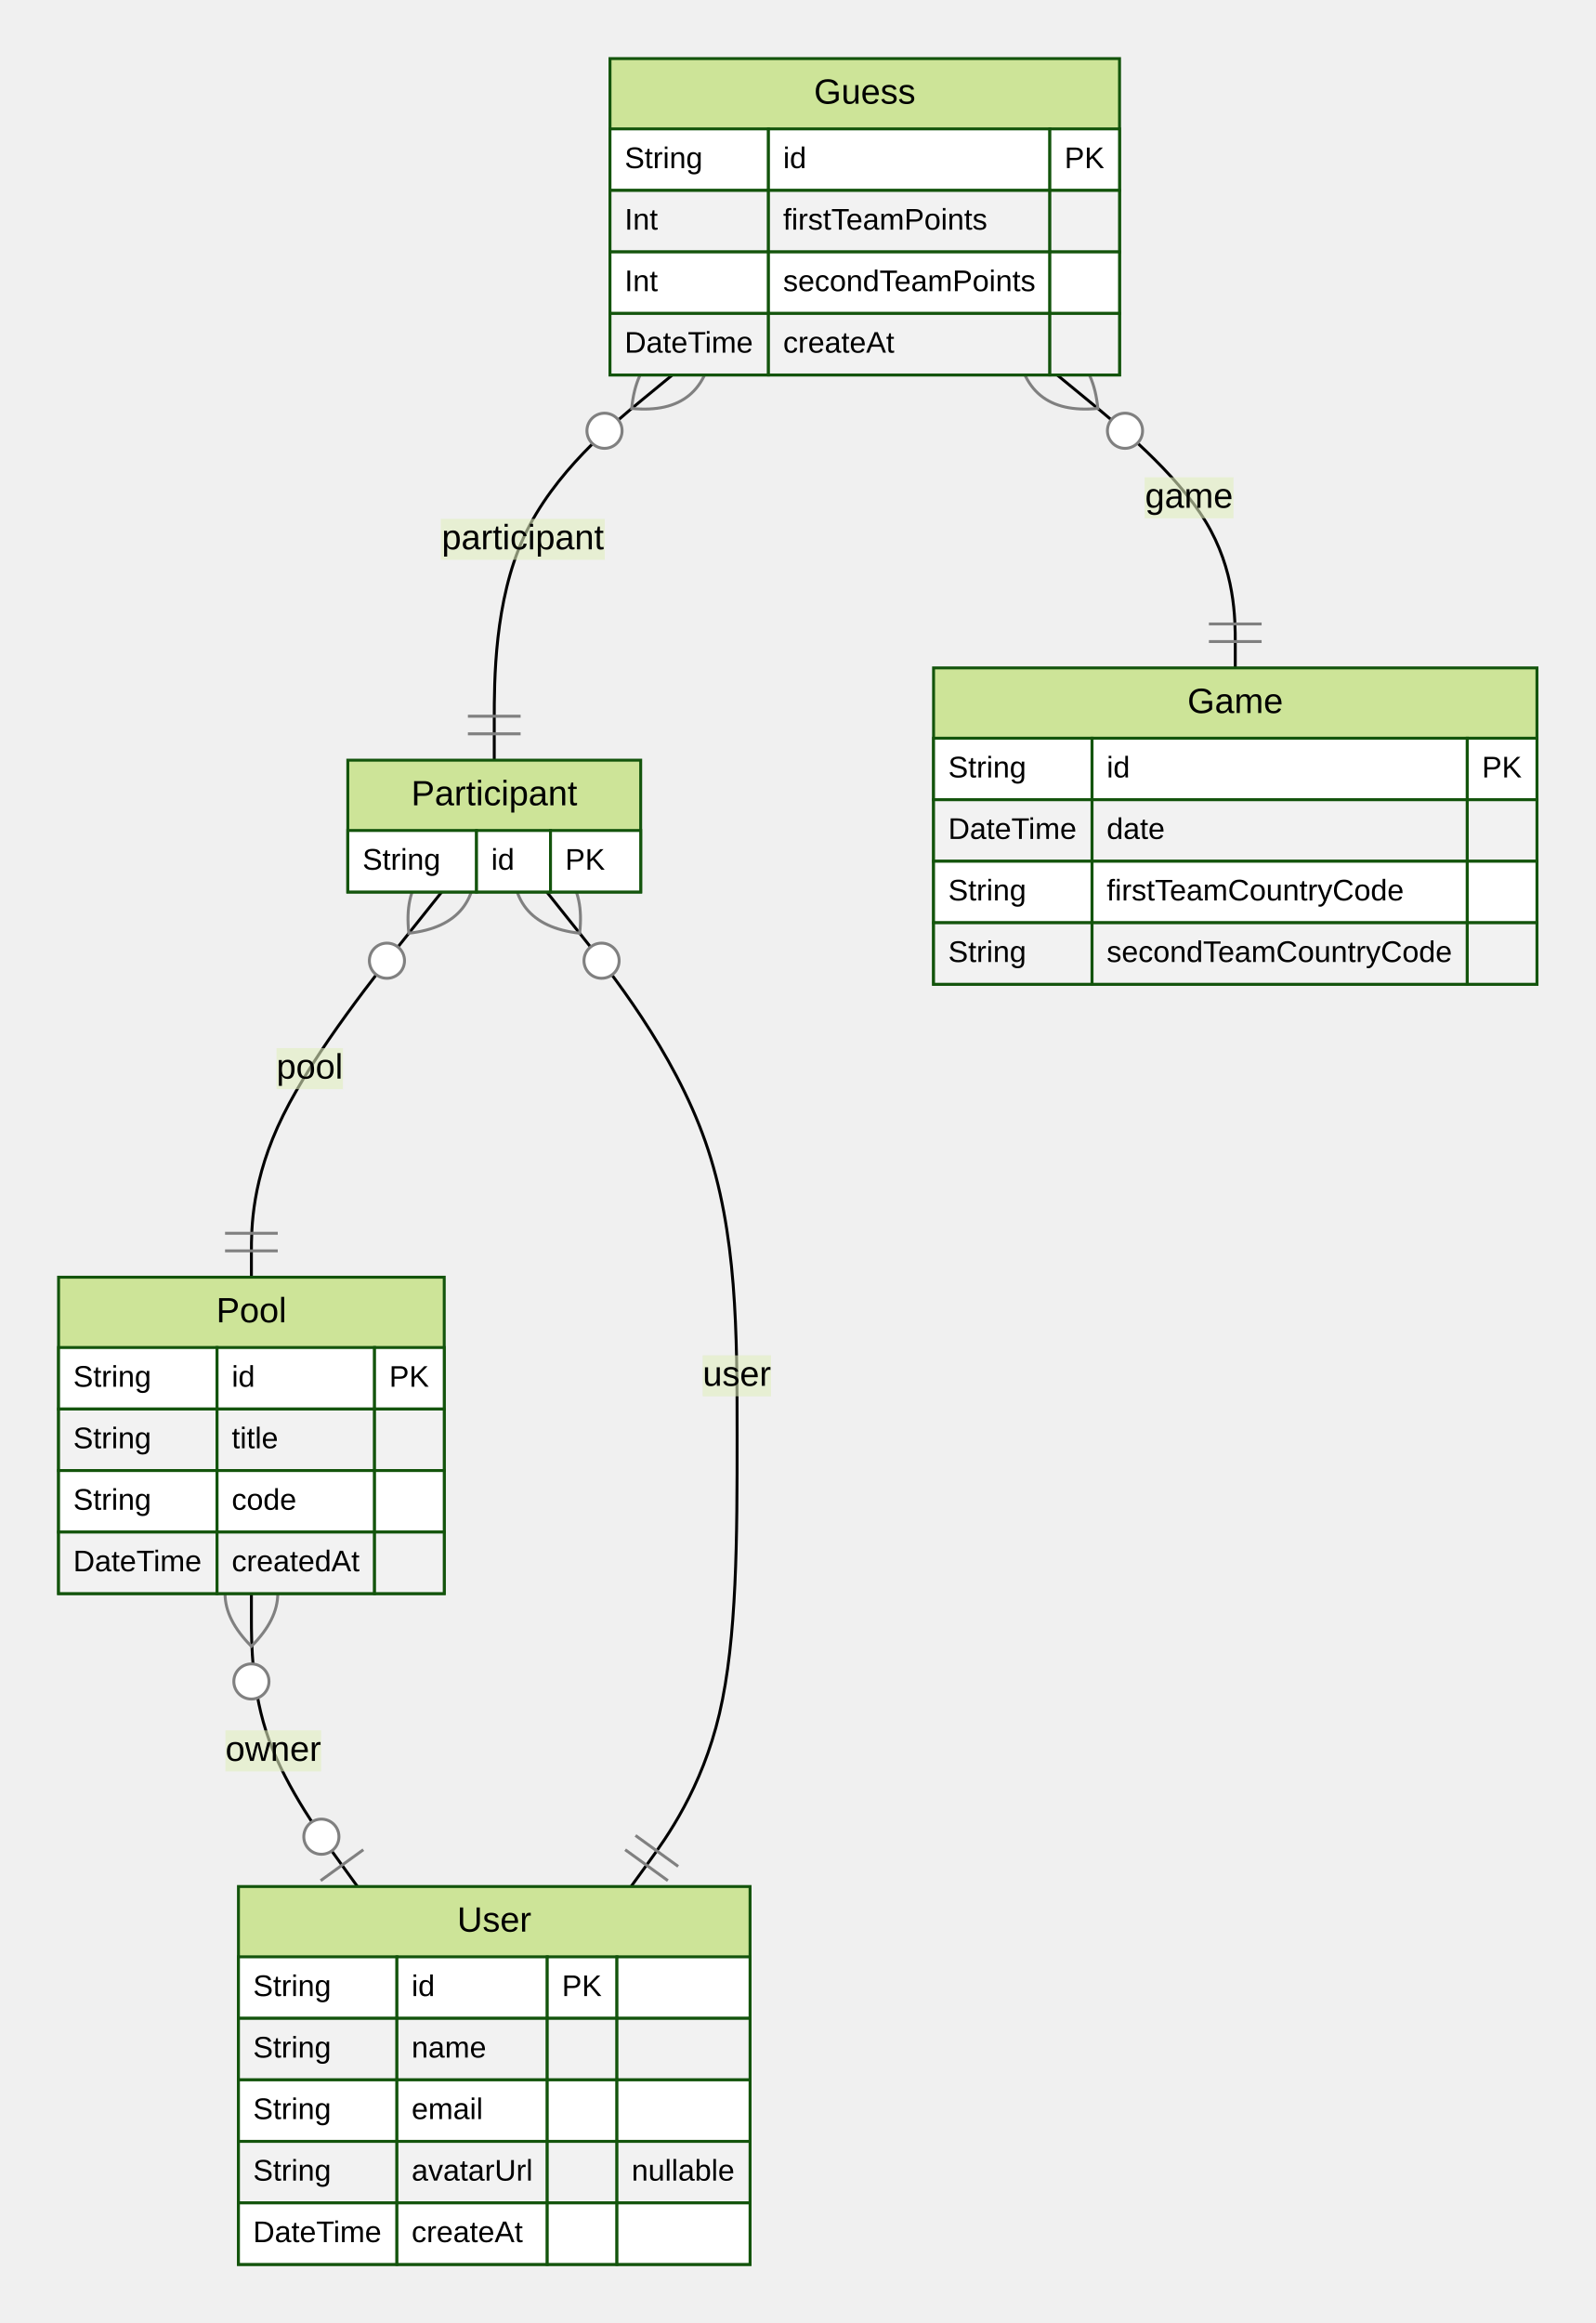
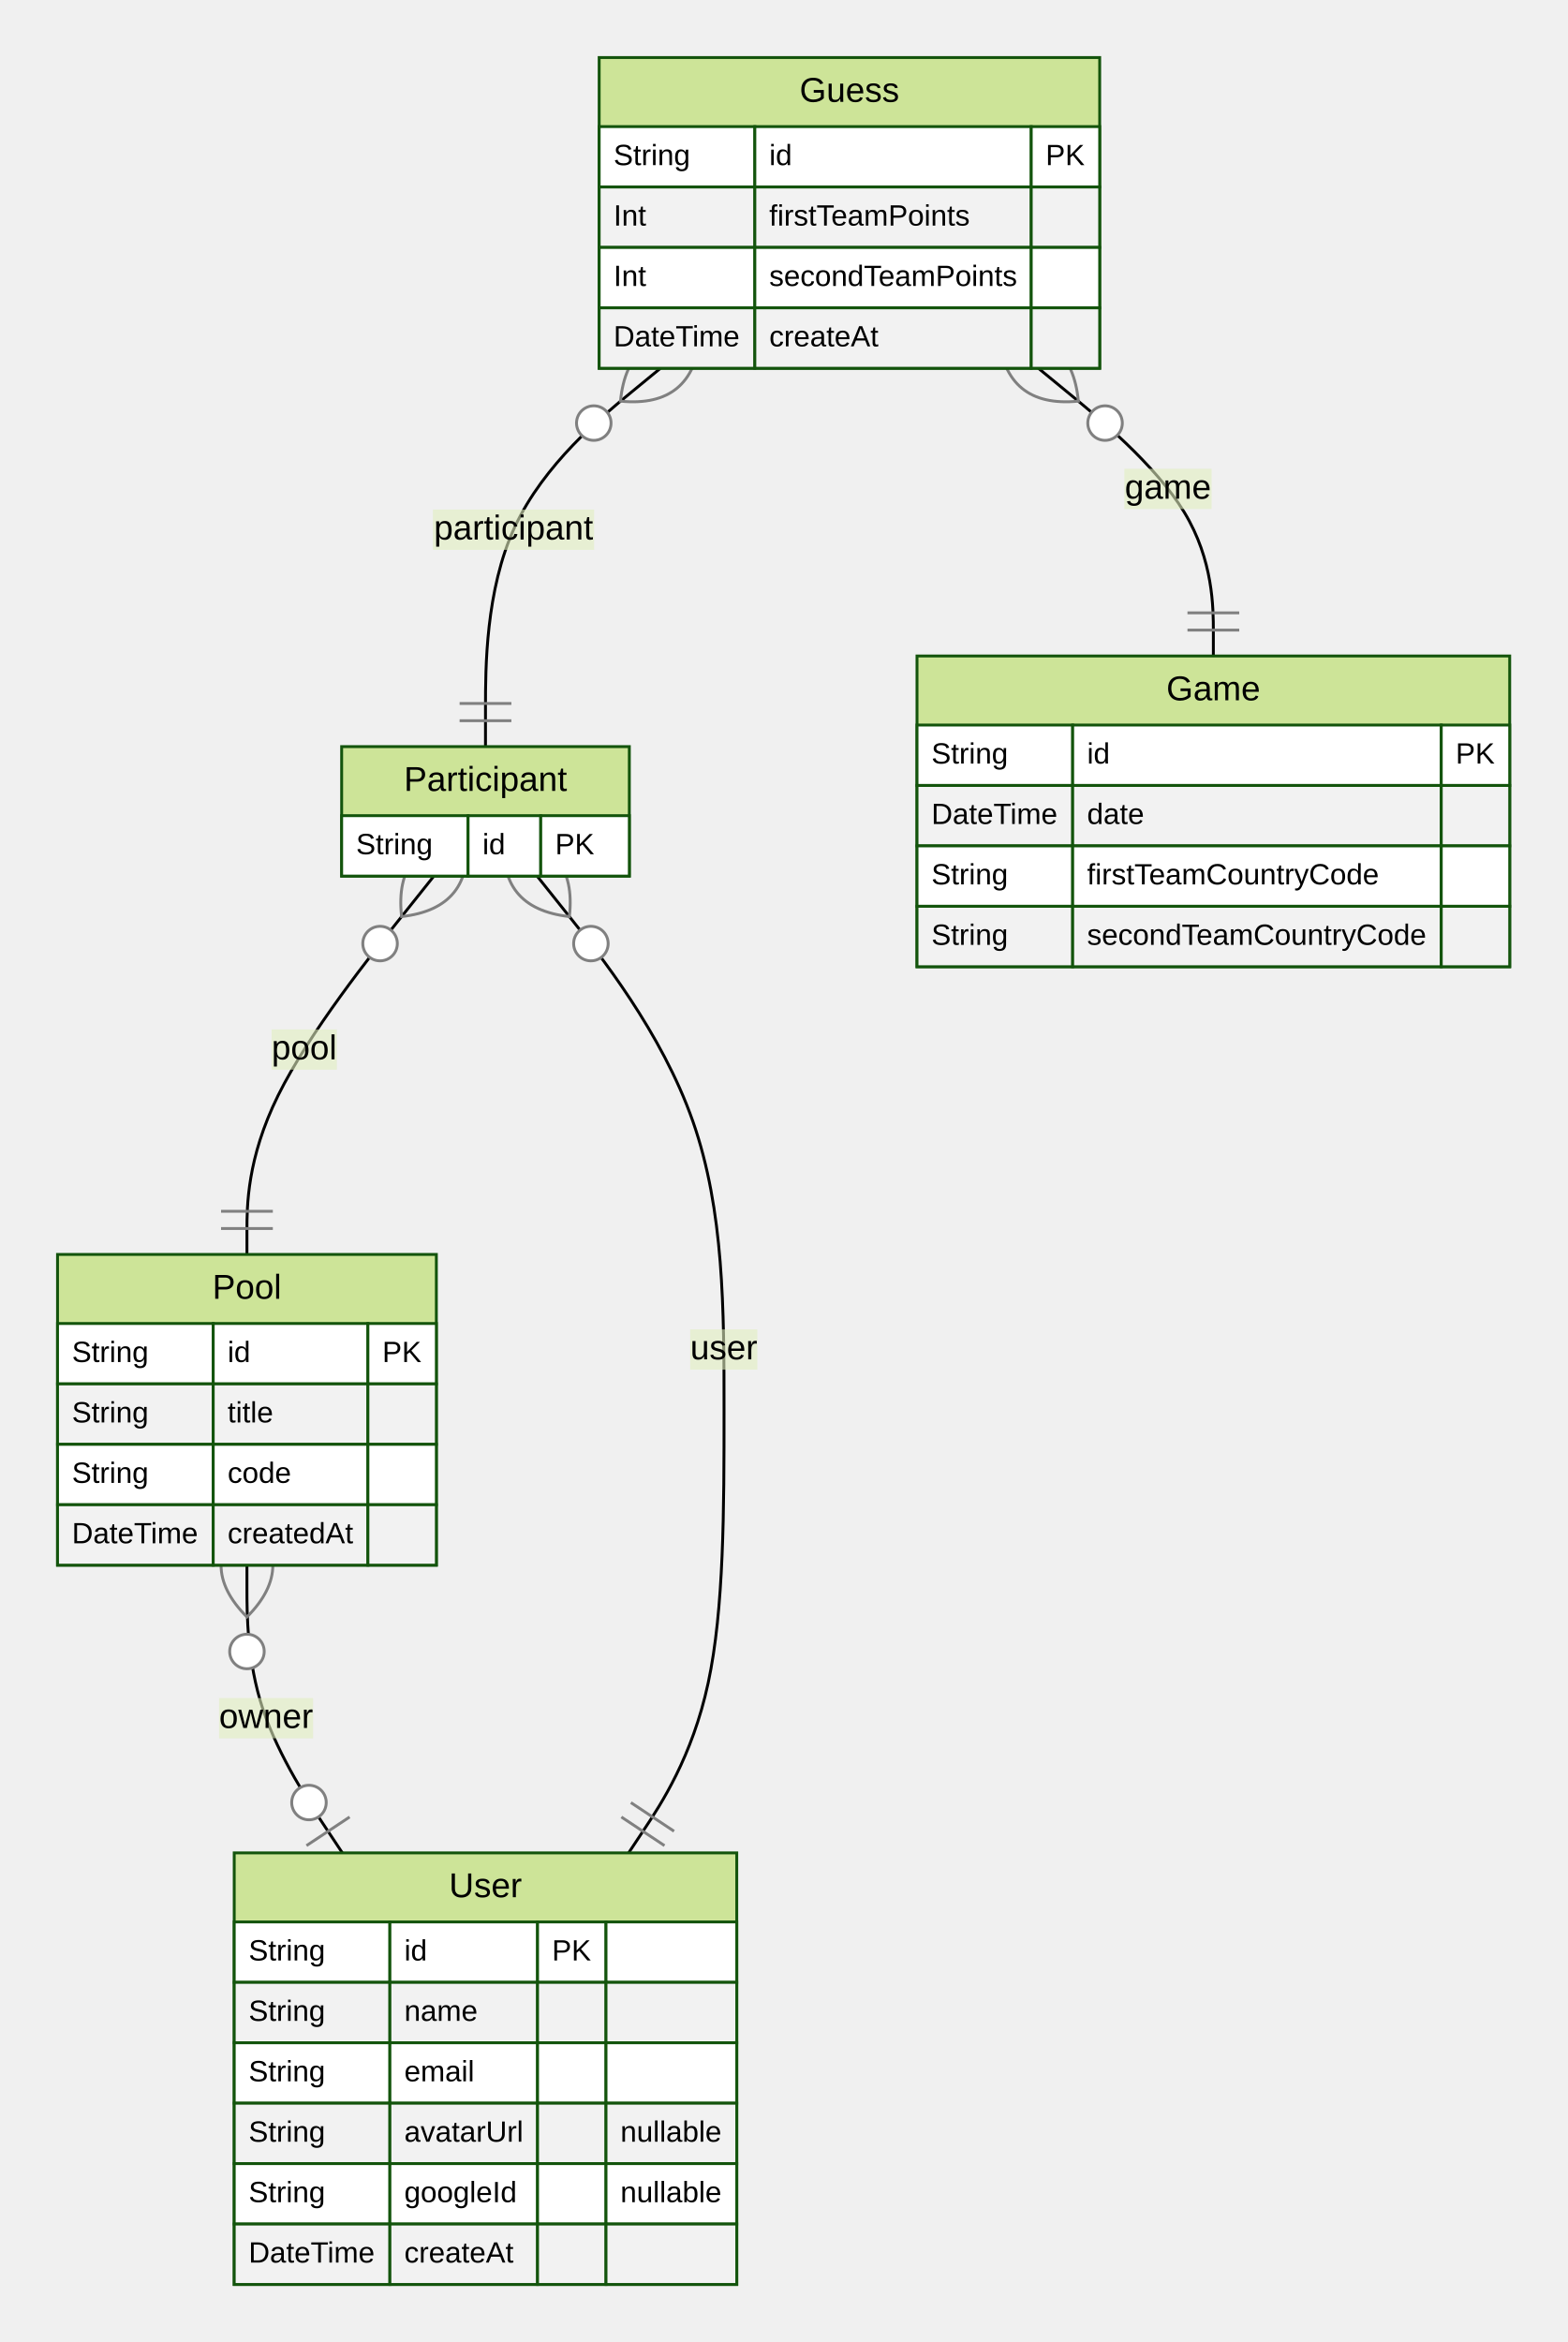
- <svg xmlns="http://www.w3.org/2000/svg" aria-labelledby="chart-title-mermaid-0 chart-desc-mermaid-0" role="img" viewBox="0 0 544.791 793" style="max-width: 544.791px; background-color: white;" width="100%" id="mermaid-0">
+ <svg xmlns="http://www.w3.org/2000/svg" aria-labelledby="chart-title-mermaid-0 chart-desc-mermaid-0" role="img" viewBox="0 0 544.791 814" style="max-width: 544.791px; background-color: white;" width="100%" id="mermaid-0">
  <style>#mermaid-0 {font-family:"trebuchet ms",verdana,arial,sans-serif;font-size:16px;fill:#000000;}#mermaid-0 .error-icon{fill:#552222;}#mermaid-0 .error-text{fill:#552222;stroke:#552222;}#mermaid-0 .edge-thickness-normal{stroke-width:2px;}#mermaid-0 .edge-thickness-thick{stroke-width:3.5px;}#mermaid-0 .edge-pattern-solid{stroke-dasharray:0;}#mermaid-0 .edge-pattern-dashed{stroke-dasharray:3;}#mermaid-0 .edge-pattern-dotted{stroke-dasharray:2;}#mermaid-0 .marker{fill:#000000;stroke:#000000;}#mermaid-0 .marker.cross{stroke:#000000;}#mermaid-0 svg{font-family:"trebuchet ms",verdana,arial,sans-serif;font-size:16px;}#mermaid-0 .entityBox{fill:#cde498;stroke:#13540c;}#mermaid-0 .attributeBoxOdd{fill:#ffffff;stroke:#13540c;}#mermaid-0 .attributeBoxEven{fill:#f2f2f2;stroke:#13540c;}#mermaid-0 .relationshipLabelBox{fill:hsl(78.158, 58.462%, 84.51%);opacity:0.7;background-color:hsl(78.158, 58.462%, 84.51%);}#mermaid-0 .relationshipLabelBox rect{opacity:0.5;}#mermaid-0 .relationshipLine{stroke:#000000;}#mermaid-0 :root{--mermaid-font-family:"trebuchet ms",verdana,arial,sans-serif;}</style>
  <g />
  <defs>
    <marker orient="auto" markerHeight="18" markerWidth="18" refY="9" refX="0" id="ONLY_ONE_START">
      <path d="M9,0 L9,18 M15,0 L15,18" fill="none" stroke="gray" />
    </marker>
  </defs>
  <defs>
    <marker orient="auto" markerHeight="18" markerWidth="18" refY="9" refX="18" id="ONLY_ONE_END">
      <path d="M3,0 L3,18 M9,0 L9,18" fill="none" stroke="gray" />
    </marker>
  </defs>
  <defs>
    <marker orient="auto" markerHeight="18" markerWidth="30" refY="9" refX="0" id="ZERO_OR_ONE_START">
      <circle r="6" cy="9" cx="21" fill="white" stroke="gray" />
      <path d="M9,0 L9,18" fill="none" stroke="gray" />
    </marker>
  </defs>
  <defs>
    <marker orient="auto" markerHeight="18" markerWidth="30" refY="9" refX="30" id="ZERO_OR_ONE_END">
      <circle r="6" cy="9" cx="9" fill="white" stroke="gray" />
      <path d="M21,0 L21,18" fill="none" stroke="gray" />
    </marker>
  </defs>
  <defs>
    <marker orient="auto" markerHeight="36" markerWidth="45" refY="18" refX="18" id="ONE_OR_MORE_START">
      <path d="M0,18 Q 18,0 36,18 Q 18,36 0,18 M42,9 L42,27" fill="none" stroke="gray" />
    </marker>
  </defs>
  <defs>
    <marker orient="auto" markerHeight="36" markerWidth="45" refY="18" refX="27" id="ONE_OR_MORE_END">
      <path d="M3,9 L3,27 M9,18 Q27,0 45,18 Q27,36 9,18" fill="none" stroke="gray" />
    </marker>
  </defs>
  <defs>
    <marker orient="auto" markerHeight="36" markerWidth="57" refY="18" refX="18" id="ZERO_OR_MORE_START">
      <circle r="6" cy="18" cx="48" fill="white" stroke="gray" />
      <path d="M0,18 Q18,0 36,18 Q18,36 0,18" fill="none" stroke="gray" />
    </marker>
  </defs>
  <defs>
    <marker orient="auto" markerHeight="36" markerWidth="57" refY="18" refX="39" id="ZERO_OR_MORE_END">
      <circle r="6" cy="18" cx="9" fill="white" stroke="gray" />
      <path d="M21,18 Q39,0 57,18 Q39,36 21,18" fill="none" stroke="gray" />
    </marker>
  </defs>
-   <path marker-start="url(#ZERO_OR_MORE_START)" marker-end="url(#ZERO_OR_ONE_END)" fill="none" stroke="gray" d="M85.841,544L85.841,552.333C85.841,560.667,85.841,577.333,91.876,594C97.911,610.667,109.981,627.333,116.016,635.667L122.051,644" class="er relationshipLine" />
-   <path marker-start="url(#ZERO_OR_MORE_START)" marker-end="url(#ONLY_ONE_END)" fill="none" stroke="gray" d="M186.702,304.5L197.532,318.083C208.362,331.667,230.023,358.833,240.853,389.75C251.683,420.667,251.683,455.333,251.683,490C251.683,524.667,251.683,559.333,245.648,585C239.613,610.667,227.543,627.333,221.508,635.667L215.473,644" class="er relationshipLine" />
+   <path marker-start="url(#ZERO_OR_MORE_START)" marker-end="url(#ZERO_OR_ONE_END)" fill="none" stroke="gray" d="M85.841,544L85.841,552.333C85.841,560.667,85.841,577.333,91.37,594C96.898,610.667,107.954,627.333,113.482,635.667L119.01,644" class="er relationshipLine" />
+   <path marker-start="url(#ZERO_OR_MORE_START)" marker-end="url(#ONLY_ONE_END)" fill="none" stroke="gray" d="M186.702,304.5L197.532,318.083C208.362,331.667,230.023,358.833,240.853,389.75C251.683,420.667,251.683,455.333,251.683,490C251.683,524.667,251.683,559.333,246.155,585C240.627,610.667,229.571,627.333,224.043,635.667L218.515,644" class="er relationshipLine" />
  <path marker-start="url(#ZERO_OR_MORE_START)" marker-end="url(#ONLY_ONE_END)" fill="none" stroke="gray" d="M150.823,304.5L139.992,318.083C129.162,331.667,107.502,358.833,96.672,380.75C85.841,402.667,85.841,419.333,85.841,427.667L85.841,436" class="er relationshipLine" />
  <path marker-start="url(#ZERO_OR_MORE_START)" marker-end="url(#ONLY_ONE_END)" fill="none" stroke="gray" d="M229.583,128L219.446,136.333C209.309,144.667,189.036,161.333,178.899,183.25C168.762,205.167,168.762,232.333,168.762,245.917L168.762,259.5" class="er relationshipLine" />
  <path marker-start="url(#ZERO_OR_MORE_START)" marker-end="url(#ONLY_ONE_END)" fill="none" stroke="gray" d="M360.956,128L371.093,136.333C381.23,144.667,401.503,161.333,411.64,178C421.777,194.667,421.777,211.333,421.777,219.667L421.777,228" class="er relationshipLine" />
  <g transform="translate(20,436 )" id="Pool">
    <rect height="108" width="131.683" y="0" x="0" stroke="gray" fill-opacity="100%" fill="honeydew" class="er entityBox" />
    <text transform="translate(65.84149,12)" style="font-family: &quot;trebuchet ms&quot;, verdana, arial, sans-serif;; font-size: 12px" text-anchor="middle" dominant-baseline="middle" y="0" x="0" id="entity-Pool" class="er entityLabel">Pool</text>
    <rect height="21" width="54.113" y="24" x="0" stroke="gray" fill-opacity="100%" fill="honeydew" class="er attributeBoxOdd" />
    <text transform="translate(5,34.5)" style="font-family: &quot;trebuchet ms&quot;, verdana, arial, sans-serif;; font-size: 10.2px" text-anchor="left" dominant-baseline="middle" y="0" x="0" id="entity-Pool-attr-1-type" class="er entityLabel">String</text>
    <rect height="21" width="53.775" y="24" x="54.113" stroke="gray" fill-opacity="100%" fill="honeydew" class="er attributeBoxOdd" />
    <text transform="translate(59.11313,34.5)" style="font-family: &quot;trebuchet ms&quot;, verdana, arial, sans-serif;; font-size: 10.2px" text-anchor="left" dominant-baseline="middle" y="0" x="0" id="entity-Pool-attr-1-name" class="er entityLabel">id</text>
    <rect height="21" width="23.795" y="24" x="107.888" stroke="gray" fill-opacity="100%" fill="honeydew" class="er attributeBoxOdd" />
    <text transform="translate(112.888,34.5)" style="font-family: &quot;trebuchet ms&quot;, verdana, arial, sans-serif;; font-size: 10.2px" text-anchor="left" dominant-baseline="middle" y="0" x="0" id="entity-Pool-attr-1-key" class="er entityLabel">PK</text>
    <rect height="21" width="54.113" y="45" x="0" stroke="gray" fill-opacity="100%" fill="honeydew" class="er attributeBoxEven" />
    <text transform="translate(5,55.5)" style="font-family: &quot;trebuchet ms&quot;, verdana, arial, sans-serif;; font-size: 10.2px" text-anchor="left" dominant-baseline="middle" y="0" x="0" id="entity-Pool-attr-2-type" class="er entityLabel">String</text>
    <rect height="21" width="53.775" y="45" x="54.113" stroke="gray" fill-opacity="100%" fill="honeydew" class="er attributeBoxEven" />
    <text transform="translate(59.11313,55.5)" style="font-family: &quot;trebuchet ms&quot;, verdana, arial, sans-serif;; font-size: 10.2px" text-anchor="left" dominant-baseline="middle" y="0" x="0" id="entity-Pool-attr-2-name" class="er entityLabel">title</text>
    <rect height="21" width="23.795" y="45" x="107.888" stroke="gray" fill-opacity="100%" fill="honeydew" class="er attributeBoxEven" />
    <text transform="translate(112.888,55.5)" style="font-family: &quot;trebuchet ms&quot;, verdana, arial, sans-serif;; font-size: 10.2px" text-anchor="left" dominant-baseline="middle" y="0" x="0" id="entity-Pool-attr-2-key" class="er entityLabel" />
    <rect height="21" width="54.113" y="66" x="0" stroke="gray" fill-opacity="100%" fill="honeydew" class="er attributeBoxOdd" />
    <text transform="translate(5,76.5)" style="font-family: &quot;trebuchet ms&quot;, verdana, arial, sans-serif;; font-size: 10.2px" text-anchor="left" dominant-baseline="middle" y="0" x="0" id="entity-Pool-attr-3-type" class="er entityLabel">String</text>
    <rect height="21" width="53.775" y="66" x="54.113" stroke="gray" fill-opacity="100%" fill="honeydew" class="er attributeBoxOdd" />
    <text transform="translate(59.11313,76.5)" style="font-family: &quot;trebuchet ms&quot;, verdana, arial, sans-serif;; font-size: 10.2px" text-anchor="left" dominant-baseline="middle" y="0" x="0" id="entity-Pool-attr-3-name" class="er entityLabel">code</text>
    <rect height="21" width="23.795" y="66" x="107.888" stroke="gray" fill-opacity="100%" fill="honeydew" class="er attributeBoxOdd" />
    <text transform="translate(112.888,76.5)" style="font-family: &quot;trebuchet ms&quot;, verdana, arial, sans-serif;; font-size: 10.2px" text-anchor="left" dominant-baseline="middle" y="0" x="0" id="entity-Pool-attr-3-key" class="er entityLabel" />
    <rect height="21" width="54.113" y="87" x="0" stroke="gray" fill-opacity="100%" fill="honeydew" class="er attributeBoxEven" />
    <text transform="translate(5,97.5)" style="font-family: &quot;trebuchet ms&quot;, verdana, arial, sans-serif;; font-size: 10.2px" text-anchor="left" dominant-baseline="middle" y="0" x="0" id="entity-Pool-attr-4-type" class="er entityLabel">DateTime</text>
    <rect height="21" width="53.775" y="87" x="54.113" stroke="gray" fill-opacity="100%" fill="honeydew" class="er attributeBoxEven" />
    <text transform="translate(59.11313,97.5)" style="font-family: &quot;trebuchet ms&quot;, verdana, arial, sans-serif;; font-size: 10.2px" text-anchor="left" dominant-baseline="middle" y="0" x="0" id="entity-Pool-attr-4-name" class="er entityLabel">createdAt</text>
    <rect height="21" width="23.795" y="87" x="107.888" stroke="gray" fill-opacity="100%" fill="honeydew" class="er attributeBoxEven" />
    <text transform="translate(112.888,97.5)" style="font-family: &quot;trebuchet ms&quot;, verdana, arial, sans-serif;; font-size: 10.2px" text-anchor="left" dominant-baseline="middle" y="0" x="0" id="entity-Pool-attr-4-key" class="er entityLabel" />
  </g>
  <g transform="translate(118.7622,259.5 )" id="Participant">
    <rect height="45" width="100" y="0" x="0" stroke="gray" fill-opacity="100%" fill="honeydew" class="er entityBox" />
    <text transform="translate(50,12)" style="font-family: &quot;trebuchet ms&quot;, verdana, arial, sans-serif;; font-size: 12px" text-anchor="middle" dominant-baseline="middle" y="0" x="0" id="entity-Participant" class="er entityLabel">Participant</text>
    <rect height="21" width="43.945" y="24" x="0" stroke="gray" fill-opacity="100%" fill="honeydew" class="er attributeBoxOdd" />
    <text transform="translate(5,34.5)" style="font-family: &quot;trebuchet ms&quot;, verdana, arial, sans-serif;; font-size: 10.2px" text-anchor="left" dominant-baseline="middle" y="0" x="0" id="entity-Participant-attr-1-type" class="er entityLabel">String</text>
    <rect height="21" width="25.262" y="24" x="43.945" stroke="gray" fill-opacity="100%" fill="honeydew" class="er attributeBoxOdd" />
    <text transform="translate(48.94526,34.5)" style="font-family: &quot;trebuchet ms&quot;, verdana, arial, sans-serif;; font-size: 10.2px" text-anchor="left" dominant-baseline="middle" y="0" x="0" id="entity-Participant-attr-1-name" class="er entityLabel">id</text>
    <rect height="21" width="30.793" y="24" x="69.207" stroke="gray" fill-opacity="100%" fill="honeydew" class="er attributeBoxOdd" />
    <text transform="translate(74.20681,34.5)" style="font-family: &quot;trebuchet ms&quot;, verdana, arial, sans-serif;; font-size: 10.2px" text-anchor="left" dominant-baseline="middle" y="0" x="0" id="entity-Participant-attr-1-key" class="er entityLabel">PK</text>
  </g>
  <g transform="translate(81.41751,644 )" id="User">
-     <rect height="129" width="174.689" y="0" x="0" stroke="gray" fill-opacity="100%" fill="honeydew" class="er entityBox" />
+     <rect height="150" width="174.689" y="0" x="0" stroke="gray" fill-opacity="100%" fill="honeydew" class="er entityBox" />
    <text transform="translate(87.34473,12)" style="font-family: &quot;trebuchet ms&quot;, verdana, arial, sans-serif;; font-size: 12px" text-anchor="middle" dominant-baseline="middle" y="0" x="0" id="entity-User" class="er entityLabel">User</text>
    <rect height="21" width="54.113" y="24" x="0" stroke="gray" fill-opacity="100%" fill="honeydew" class="er attributeBoxOdd" />
    <text transform="translate(5,34.5)" style="font-family: &quot;trebuchet ms&quot;, verdana, arial, sans-serif;; font-size: 10.2px" text-anchor="left" dominant-baseline="middle" y="0" x="0" id="entity-User-attr-1-type" class="er entityLabel">String</text>
    <rect height="21" width="51.328" y="24" x="54.113" stroke="gray" fill-opacity="100%" fill="honeydew" class="er attributeBoxOdd" />
    <text transform="translate(59.11313,34.5)" style="font-family: &quot;trebuchet ms&quot;, verdana, arial, sans-serif;; font-size: 10.2px" text-anchor="left" dominant-baseline="middle" y="0" x="0" id="entity-User-attr-1-name" class="er entityLabel">id</text>
    <rect height="21" width="23.795" y="24" x="105.441" stroke="gray" fill-opacity="100%" fill="honeydew" class="er attributeBoxOdd" />
    <text transform="translate(110.4413,34.5)" style="font-family: &quot;trebuchet ms&quot;, verdana, arial, sans-serif;; font-size: 10.2px" text-anchor="left" dominant-baseline="middle" y="0" x="0" id="entity-User-attr-1-key" class="er entityLabel">PK</text>
    <rect height="21" width="45.453" y="24" x="129.236" stroke="gray" fill-opacity="100%" fill="honeydew" class="er attributeBoxOdd" />
    <text transform="translate(134.2362,34.5)" style="font-family: &quot;trebuchet ms&quot;, verdana, arial, sans-serif;; font-size: 10.2px" text-anchor="left" dominant-baseline="middle" y="0" x="0" id="entity-User-attr-1-comment" class="er entityLabel" />
    <rect height="21" width="54.113" y="45" x="0" stroke="gray" fill-opacity="100%" fill="honeydew" class="er attributeBoxEven" />
    <text transform="translate(5,55.5)" style="font-family: &quot;trebuchet ms&quot;, verdana, arial, sans-serif;; font-size: 10.2px" text-anchor="left" dominant-baseline="middle" y="0" x="0" id="entity-User-attr-2-type" class="er entityLabel">String</text>
    <rect height="21" width="51.328" y="45" x="54.113" stroke="gray" fill-opacity="100%" fill="honeydew" class="er attributeBoxEven" />
    <text transform="translate(59.11313,55.5)" style="font-family: &quot;trebuchet ms&quot;, verdana, arial, sans-serif;; font-size: 10.2px" text-anchor="left" dominant-baseline="middle" y="0" x="0" id="entity-User-attr-2-name" class="er entityLabel">name</text>
    <rect height="21" width="23.795" y="45" x="105.441" stroke="gray" fill-opacity="100%" fill="honeydew" class="er attributeBoxEven" />
    <text transform="translate(110.4413,55.5)" style="font-family: &quot;trebuchet ms&quot;, verdana, arial, sans-serif;; font-size: 10.2px" text-anchor="left" dominant-baseline="middle" y="0" x="0" id="entity-User-attr-2-key" class="er entityLabel" />
    <rect height="21" width="45.453" y="45" x="129.236" stroke="gray" fill-opacity="100%" fill="honeydew" class="er attributeBoxEven" />
    <text transform="translate(134.2362,55.5)" style="font-family: &quot;trebuchet ms&quot;, verdana, arial, sans-serif;; font-size: 10.2px" text-anchor="left" dominant-baseline="middle" y="0" x="0" id="entity-User-attr-2-comment" class="er entityLabel" />
    <rect height="21" width="54.113" y="66" x="0" stroke="gray" fill-opacity="100%" fill="honeydew" class="er attributeBoxOdd" />
    <text transform="translate(5,76.5)" style="font-family: &quot;trebuchet ms&quot;, verdana, arial, sans-serif;; font-size: 10.2px" text-anchor="left" dominant-baseline="middle" y="0" x="0" id="entity-User-attr-3-type" class="er entityLabel">String</text>
    <rect height="21" width="51.328" y="66" x="54.113" stroke="gray" fill-opacity="100%" fill="honeydew" class="er attributeBoxOdd" />
    <text transform="translate(59.11313,76.5)" style="font-family: &quot;trebuchet ms&quot;, verdana, arial, sans-serif;; font-size: 10.2px" text-anchor="left" dominant-baseline="middle" y="0" x="0" id="entity-User-attr-3-name" class="er entityLabel">email</text>
    <rect height="21" width="23.795" y="66" x="105.441" stroke="gray" fill-opacity="100%" fill="honeydew" class="er attributeBoxOdd" />
    <text transform="translate(110.4413,76.5)" style="font-family: &quot;trebuchet ms&quot;, verdana, arial, sans-serif;; font-size: 10.2px" text-anchor="left" dominant-baseline="middle" y="0" x="0" id="entity-User-attr-3-key" class="er entityLabel" />
    <rect height="21" width="45.453" y="66" x="129.236" stroke="gray" fill-opacity="100%" fill="honeydew" class="er attributeBoxOdd" />
    <text transform="translate(134.2362,76.5)" style="font-family: &quot;trebuchet ms&quot;, verdana, arial, sans-serif;; font-size: 10.2px" text-anchor="left" dominant-baseline="middle" y="0" x="0" id="entity-User-attr-3-comment" class="er entityLabel" />
    <rect height="21" width="54.113" y="87" x="0" stroke="gray" fill-opacity="100%" fill="honeydew" class="er attributeBoxEven" />
    <text transform="translate(5,97.5)" style="font-family: &quot;trebuchet ms&quot;, verdana, arial, sans-serif;; font-size: 10.2px" text-anchor="left" dominant-baseline="middle" y="0" x="0" id="entity-User-attr-4-type" class="er entityLabel">String</text>
    <rect height="21" width="51.328" y="87" x="54.113" stroke="gray" fill-opacity="100%" fill="honeydew" class="er attributeBoxEven" />
    <text transform="translate(59.11313,97.5)" style="font-family: &quot;trebuchet ms&quot;, verdana, arial, sans-serif;; font-size: 10.2px" text-anchor="left" dominant-baseline="middle" y="0" x="0" id="entity-User-attr-4-name" class="er entityLabel">avatarUrl</text>
    <rect height="21" width="23.795" y="87" x="105.441" stroke="gray" fill-opacity="100%" fill="honeydew" class="er attributeBoxEven" />
    <text transform="translate(110.4413,97.5)" style="font-family: &quot;trebuchet ms&quot;, verdana, arial, sans-serif;; font-size: 10.2px" text-anchor="left" dominant-baseline="middle" y="0" x="0" id="entity-User-attr-4-key" class="er entityLabel" />
    <rect height="21" width="45.453" y="87" x="129.236" stroke="gray" fill-opacity="100%" fill="honeydew" class="er attributeBoxEven" />
    <text transform="translate(134.2362,97.5)" style="font-family: &quot;trebuchet ms&quot;, verdana, arial, sans-serif;; font-size: 10.2px" text-anchor="left" dominant-baseline="middle" y="0" x="0" id="entity-User-attr-4-comment" class="er entityLabel">nullable</text>
    <rect height="21" width="54.113" y="108" x="0" stroke="gray" fill-opacity="100%" fill="honeydew" class="er attributeBoxOdd" />
-     <text transform="translate(5,118.5)" style="font-family: &quot;trebuchet ms&quot;, verdana, arial, sans-serif;; font-size: 10.2px" text-anchor="left" dominant-baseline="middle" y="0" x="0" id="entity-User-attr-5-type" class="er entityLabel">DateTime</text>
+     <text transform="translate(5,118.5)" style="font-family: &quot;trebuchet ms&quot;, verdana, arial, sans-serif;; font-size: 10.2px" text-anchor="left" dominant-baseline="middle" y="0" x="0" id="entity-User-attr-5-type" class="er entityLabel">String</text>
    <rect height="21" width="51.328" y="108" x="54.113" stroke="gray" fill-opacity="100%" fill="honeydew" class="er attributeBoxOdd" />
-     <text transform="translate(59.11313,118.5)" style="font-family: &quot;trebuchet ms&quot;, verdana, arial, sans-serif;; font-size: 10.2px" text-anchor="left" dominant-baseline="middle" y="0" x="0" id="entity-User-attr-5-name" class="er entityLabel">createAt</text>
+     <text transform="translate(59.11313,118.5)" style="font-family: &quot;trebuchet ms&quot;, verdana, arial, sans-serif;; font-size: 10.2px" text-anchor="left" dominant-baseline="middle" y="0" x="0" id="entity-User-attr-5-name" class="er entityLabel">googleId</text>
    <rect height="21" width="23.795" y="108" x="105.441" stroke="gray" fill-opacity="100%" fill="honeydew" class="er attributeBoxOdd" />
    <text transform="translate(110.4413,118.5)" style="font-family: &quot;trebuchet ms&quot;, verdana, arial, sans-serif;; font-size: 10.2px" text-anchor="left" dominant-baseline="middle" y="0" x="0" id="entity-User-attr-5-key" class="er entityLabel" />
    <rect height="21" width="45.453" y="108" x="129.236" stroke="gray" fill-opacity="100%" fill="honeydew" class="er attributeBoxOdd" />
-     <text transform="translate(134.2362,118.5)" style="font-family: &quot;trebuchet ms&quot;, verdana, arial, sans-serif;; font-size: 10.2px" text-anchor="left" dominant-baseline="middle" y="0" x="0" id="entity-User-attr-5-comment" class="er entityLabel" />
+     <text transform="translate(134.2362,118.5)" style="font-family: &quot;trebuchet ms&quot;, verdana, arial, sans-serif;; font-size: 10.2px" text-anchor="left" dominant-baseline="middle" y="0" x="0" id="entity-User-attr-5-comment" class="er entityLabel">nullable</text>
+     <rect height="21" width="54.113" y="129" x="0" stroke="gray" fill-opacity="100%" fill="honeydew" class="er attributeBoxEven" />
+     <text transform="translate(5,139.5)" style="font-family: &quot;trebuchet ms&quot;, verdana, arial, sans-serif;; font-size: 10.2px" text-anchor="left" dominant-baseline="middle" y="0" x="0" id="entity-User-attr-6-type" class="er entityLabel">DateTime</text>
+     <rect height="21" width="51.328" y="129" x="54.113" stroke="gray" fill-opacity="100%" fill="honeydew" class="er attributeBoxEven" />
+     <text transform="translate(59.11313,139.5)" style="font-family: &quot;trebuchet ms&quot;, verdana, arial, sans-serif;; font-size: 10.2px" text-anchor="left" dominant-baseline="middle" y="0" x="0" id="entity-User-attr-6-name" class="er entityLabel">createAt</text>
+     <rect height="21" width="23.795" y="129" x="105.441" stroke="gray" fill-opacity="100%" fill="honeydew" class="er attributeBoxEven" />
+     <text transform="translate(110.4413,139.5)" style="font-family: &quot;trebuchet ms&quot;, verdana, arial, sans-serif;; font-size: 10.2px" text-anchor="left" dominant-baseline="middle" y="0" x="0" id="entity-User-attr-6-key" class="er entityLabel" />
+     <rect height="21" width="45.453" y="129" x="129.236" stroke="gray" fill-opacity="100%" fill="honeydew" class="er attributeBoxEven" />
+     <text transform="translate(134.2362,139.5)" style="font-family: &quot;trebuchet ms&quot;, verdana, arial, sans-serif;; font-size: 10.2px" text-anchor="left" dominant-baseline="middle" y="0" x="0" id="entity-User-attr-6-comment" class="er entityLabel" />
  </g>
  <g transform="translate(318.7622,228 )" id="Game">
    <rect height="108" width="206.029" y="0" x="0" stroke="gray" fill-opacity="100%" fill="honeydew" class="er entityBox" />
    <text transform="translate(103.0145,12)" style="font-family: &quot;trebuchet ms&quot;, verdana, arial, sans-serif;; font-size: 12px" text-anchor="middle" dominant-baseline="middle" y="0" x="0" id="entity-Game" class="er entityLabel">Game</text>
    <rect height="21" width="54.113" y="24" x="0" stroke="gray" fill-opacity="100%" fill="honeydew" class="er attributeBoxOdd" />
    <text transform="translate(5,34.5)" style="font-family: &quot;trebuchet ms&quot;, verdana, arial, sans-serif;; font-size: 10.2px" text-anchor="left" dominant-baseline="middle" y="0" x="0" id="entity-Game-attr-1-type" class="er entityLabel">String</text>
    <rect height="21" width="128.121" y="24" x="54.113" stroke="gray" fill-opacity="100%" fill="honeydew" class="er attributeBoxOdd" />
    <text transform="translate(59.11313,34.5)" style="font-family: &quot;trebuchet ms&quot;, verdana, arial, sans-serif;; font-size: 10.2px" text-anchor="left" dominant-baseline="middle" y="0" x="0" id="entity-Game-attr-1-name" class="er entityLabel">id</text>
    <rect height="21" width="23.795" y="24" x="182.234" stroke="gray" fill-opacity="100%" fill="honeydew" class="er attributeBoxOdd" />
    <text transform="translate(187.2339,34.5)" style="font-family: &quot;trebuchet ms&quot;, verdana, arial, sans-serif;; font-size: 10.2px" text-anchor="left" dominant-baseline="middle" y="0" x="0" id="entity-Game-attr-1-key" class="er entityLabel">PK</text>
    <rect height="21" width="54.113" y="45" x="0" stroke="gray" fill-opacity="100%" fill="honeydew" class="er attributeBoxEven" />
    <text transform="translate(5,55.5)" style="font-family: &quot;trebuchet ms&quot;, verdana, arial, sans-serif;; font-size: 10.2px" text-anchor="left" dominant-baseline="middle" y="0" x="0" id="entity-Game-attr-2-type" class="er entityLabel">DateTime</text>
    <rect height="21" width="128.121" y="45" x="54.113" stroke="gray" fill-opacity="100%" fill="honeydew" class="er attributeBoxEven" />
    <text transform="translate(59.11313,55.5)" style="font-family: &quot;trebuchet ms&quot;, verdana, arial, sans-serif;; font-size: 10.2px" text-anchor="left" dominant-baseline="middle" y="0" x="0" id="entity-Game-attr-2-name" class="er entityLabel">date</text>
    <rect height="21" width="23.795" y="45" x="182.234" stroke="gray" fill-opacity="100%" fill="honeydew" class="er attributeBoxEven" />
    <text transform="translate(187.2339,55.5)" style="font-family: &quot;trebuchet ms&quot;, verdana, arial, sans-serif;; font-size: 10.2px" text-anchor="left" dominant-baseline="middle" y="0" x="0" id="entity-Game-attr-2-key" class="er entityLabel" />
    <rect height="21" width="54.113" y="66" x="0" stroke="gray" fill-opacity="100%" fill="honeydew" class="er attributeBoxOdd" />
    <text transform="translate(5,76.5)" style="font-family: &quot;trebuchet ms&quot;, verdana, arial, sans-serif;; font-size: 10.2px" text-anchor="left" dominant-baseline="middle" y="0" x="0" id="entity-Game-attr-3-type" class="er entityLabel">String</text>
    <rect height="21" width="128.121" y="66" x="54.113" stroke="gray" fill-opacity="100%" fill="honeydew" class="er attributeBoxOdd" />
    <text transform="translate(59.11313,76.5)" style="font-family: &quot;trebuchet ms&quot;, verdana, arial, sans-serif;; font-size: 10.2px" text-anchor="left" dominant-baseline="middle" y="0" x="0" id="entity-Game-attr-3-name" class="er entityLabel">firstTeamCountryCode</text>
    <rect height="21" width="23.795" y="66" x="182.234" stroke="gray" fill-opacity="100%" fill="honeydew" class="er attributeBoxOdd" />
    <text transform="translate(187.2339,76.5)" style="font-family: &quot;trebuchet ms&quot;, verdana, arial, sans-serif;; font-size: 10.2px" text-anchor="left" dominant-baseline="middle" y="0" x="0" id="entity-Game-attr-3-key" class="er entityLabel" />
    <rect height="21" width="54.113" y="87" x="0" stroke="gray" fill-opacity="100%" fill="honeydew" class="er attributeBoxEven" />
    <text transform="translate(5,97.5)" style="font-family: &quot;trebuchet ms&quot;, verdana, arial, sans-serif;; font-size: 10.2px" text-anchor="left" dominant-baseline="middle" y="0" x="0" id="entity-Game-attr-4-type" class="er entityLabel">String</text>
    <rect height="21" width="128.121" y="87" x="54.113" stroke="gray" fill-opacity="100%" fill="honeydew" class="er attributeBoxEven" />
    <text transform="translate(59.11313,97.5)" style="font-family: &quot;trebuchet ms&quot;, verdana, arial, sans-serif;; font-size: 10.2px" text-anchor="left" dominant-baseline="middle" y="0" x="0" id="entity-Game-attr-4-name" class="er entityLabel">secondTeamCountryCode</text>
    <rect height="21" width="23.795" y="87" x="182.234" stroke="gray" fill-opacity="100%" fill="honeydew" class="er attributeBoxEven" />
    <text transform="translate(187.2339,97.5)" style="font-family: &quot;trebuchet ms&quot;, verdana, arial, sans-serif;; font-size: 10.2px" text-anchor="left" dominant-baseline="middle" y="0" x="0" id="entity-Game-attr-4-key" class="er entityLabel" />
  </g>
  <g transform="translate(208.2763,20 )" id="Guess">
    <rect height="108" width="173.986" y="0" x="0" stroke="gray" fill-opacity="100%" fill="honeydew" class="er entityBox" />
    <text transform="translate(86.99312,12)" style="font-family: &quot;trebuchet ms&quot;, verdana, arial, sans-serif;; font-size: 12px" text-anchor="middle" dominant-baseline="middle" y="0" x="0" id="entity-Guess" class="er entityLabel">Guess</text>
    <rect height="21" width="54.113" y="24" x="0" stroke="gray" fill-opacity="100%" fill="honeydew" class="er attributeBoxOdd" />
    <text transform="translate(5,34.5)" style="font-family: &quot;trebuchet ms&quot;, verdana, arial, sans-serif;; font-size: 10.2px" text-anchor="left" dominant-baseline="middle" y="0" x="0" id="entity-Guess-attr-1-type" class="er entityLabel">String</text>
    <rect height="21" width="96.078" y="24" x="54.113" stroke="gray" fill-opacity="100%" fill="honeydew" class="er attributeBoxOdd" />
    <text transform="translate(59.11313,34.5)" style="font-family: &quot;trebuchet ms&quot;, verdana, arial, sans-serif;; font-size: 10.2px" text-anchor="left" dominant-baseline="middle" y="0" x="0" id="entity-Guess-attr-1-name" class="er entityLabel">id</text>
    <rect height="21" width="23.795" y="24" x="150.191" stroke="gray" fill-opacity="100%" fill="honeydew" class="er attributeBoxOdd" />
    <text transform="translate(155.1913,34.5)" style="font-family: &quot;trebuchet ms&quot;, verdana, arial, sans-serif;; font-size: 10.2px" text-anchor="left" dominant-baseline="middle" y="0" x="0" id="entity-Guess-attr-1-key" class="er entityLabel">PK</text>
    <rect height="21" width="54.113" y="45" x="0" stroke="gray" fill-opacity="100%" fill="honeydew" class="er attributeBoxEven" />
    <text transform="translate(5,55.5)" style="font-family: &quot;trebuchet ms&quot;, verdana, arial, sans-serif;; font-size: 10.2px" text-anchor="left" dominant-baseline="middle" y="0" x="0" id="entity-Guess-attr-2-type" class="er entityLabel">Int</text>
    <rect height="21" width="96.078" y="45" x="54.113" stroke="gray" fill-opacity="100%" fill="honeydew" class="er attributeBoxEven" />
    <text transform="translate(59.11313,55.5)" style="font-family: &quot;trebuchet ms&quot;, verdana, arial, sans-serif;; font-size: 10.2px" text-anchor="left" dominant-baseline="middle" y="0" x="0" id="entity-Guess-attr-2-name" class="er entityLabel">firstTeamPoints</text>
    <rect height="21" width="23.795" y="45" x="150.191" stroke="gray" fill-opacity="100%" fill="honeydew" class="er attributeBoxEven" />
    <text transform="translate(155.1913,55.5)" style="font-family: &quot;trebuchet ms&quot;, verdana, arial, sans-serif;; font-size: 10.2px" text-anchor="left" dominant-baseline="middle" y="0" x="0" id="entity-Guess-attr-2-key" class="er entityLabel" />
    <rect height="21" width="54.113" y="66" x="0" stroke="gray" fill-opacity="100%" fill="honeydew" class="er attributeBoxOdd" />
    <text transform="translate(5,76.5)" style="font-family: &quot;trebuchet ms&quot;, verdana, arial, sans-serif;; font-size: 10.2px" text-anchor="left" dominant-baseline="middle" y="0" x="0" id="entity-Guess-attr-3-type" class="er entityLabel">Int</text>
    <rect height="21" width="96.078" y="66" x="54.113" stroke="gray" fill-opacity="100%" fill="honeydew" class="er attributeBoxOdd" />
    <text transform="translate(59.11313,76.5)" style="font-family: &quot;trebuchet ms&quot;, verdana, arial, sans-serif;; font-size: 10.2px" text-anchor="left" dominant-baseline="middle" y="0" x="0" id="entity-Guess-attr-3-name" class="er entityLabel">secondTeamPoints</text>
    <rect height="21" width="23.795" y="66" x="150.191" stroke="gray" fill-opacity="100%" fill="honeydew" class="er attributeBoxOdd" />
    <text transform="translate(155.1913,76.5)" style="font-family: &quot;trebuchet ms&quot;, verdana, arial, sans-serif;; font-size: 10.2px" text-anchor="left" dominant-baseline="middle" y="0" x="0" id="entity-Guess-attr-3-key" class="er entityLabel" />
    <rect height="21" width="54.113" y="87" x="0" stroke="gray" fill-opacity="100%" fill="honeydew" class="er attributeBoxEven" />
    <text transform="translate(5,97.5)" style="font-family: &quot;trebuchet ms&quot;, verdana, arial, sans-serif;; font-size: 10.2px" text-anchor="left" dominant-baseline="middle" y="0" x="0" id="entity-Guess-attr-4-type" class="er entityLabel">DateTime</text>
    <rect height="21" width="96.078" y="87" x="54.113" stroke="gray" fill-opacity="100%" fill="honeydew" class="er attributeBoxEven" />
    <text transform="translate(59.11313,97.5)" style="font-family: &quot;trebuchet ms&quot;, verdana, arial, sans-serif;; font-size: 10.2px" text-anchor="left" dominant-baseline="middle" y="0" x="0" id="entity-Guess-attr-4-name" class="er entityLabel">createAt</text>
    <rect height="21" width="23.795" y="87" x="150.191" stroke="gray" fill-opacity="100%" fill="honeydew" class="er attributeBoxEven" />
    <text transform="translate(155.1913,97.5)" style="font-family: &quot;trebuchet ms&quot;, verdana, arial, sans-serif;; font-size: 10.2px" text-anchor="left" dominant-baseline="middle" y="0" x="0" id="entity-Guess-attr-4-key" class="er entityLabel" />
  </g>
-   <rect fill-opacity="85%" fill="white" height="14" width="32.688" y="590.7" x="76.968" class="er relationshipLabelBox" />
-   <text style="font-family: &quot;trebuchet ms&quot;, verdana, arial, sans-serif;; font-size: 12px" dominant-baseline="middle" text-anchor="middle" y="597.7" x="93.312" id="rel1" class="er relationshipLabel">owner</text>
-   <rect fill-opacity="85%" fill="white" height="14" width="23.348" y="462.676" x="239.928" class="er relationshipLabelBox" />
-   <text style="font-family: &quot;trebuchet ms&quot;, verdana, arial, sans-serif;; font-size: 12px" dominant-baseline="middle" text-anchor="middle" y="469.676" x="251.601" id="rel2" class="er relationshipLabel">user</text>
+   <rect fill-opacity="85%" fill="white" height="14" width="32.688" y="590.185" x="76.147" class="er relationshipLabelBox" />
+   <text style="font-family: &quot;trebuchet ms&quot;, verdana, arial, sans-serif;; font-size: 12px" dominant-baseline="middle" text-anchor="middle" y="597.185" x="92.491" id="rel1" class="er relationshipLabel">owner</text>
+   <rect fill-opacity="85%" fill="white" height="14" width="23.348" y="462.055" x="239.92" class="er relationshipLabelBox" />
+   <text style="font-family: &quot;trebuchet ms&quot;, verdana, arial, sans-serif;; font-size: 12px" dominant-baseline="middle" text-anchor="middle" y="469.055" x="251.594" id="rel2" class="er relationshipLabel">user</text>
  <rect fill-opacity="85%" fill="white" height="14" width="22.688" y="357.795" x="94.4" class="er relationshipLabelBox" />
  <text style="font-family: &quot;trebuchet ms&quot;, verdana, arial, sans-serif;; font-size: 12px" dominant-baseline="middle" text-anchor="middle" y="364.795" x="105.744" id="rel3" class="er relationshipLabel">pool</text>
  <rect fill-opacity="85%" fill="white" height="14" width="56.031" y="177.114" x="150.49" class="er relationshipLabelBox" />
  <text style="font-family: &quot;trebuchet ms&quot;, verdana, arial, sans-serif;; font-size: 12px" dominant-baseline="middle" text-anchor="middle" y="184.114" x="178.506" id="rel4" class="er relationshipLabel">participant</text>
  <rect fill-opacity="85%" fill="white" height="14" width="30.344" y="162.93" x="390.825" class="er relationshipLabelBox" />
  <text style="font-family: &quot;trebuchet ms&quot;, verdana, arial, sans-serif;; font-size: 12px" dominant-baseline="middle" text-anchor="middle" y="169.93" x="405.997" id="rel5" class="er relationshipLabel">game</text>
</svg>
